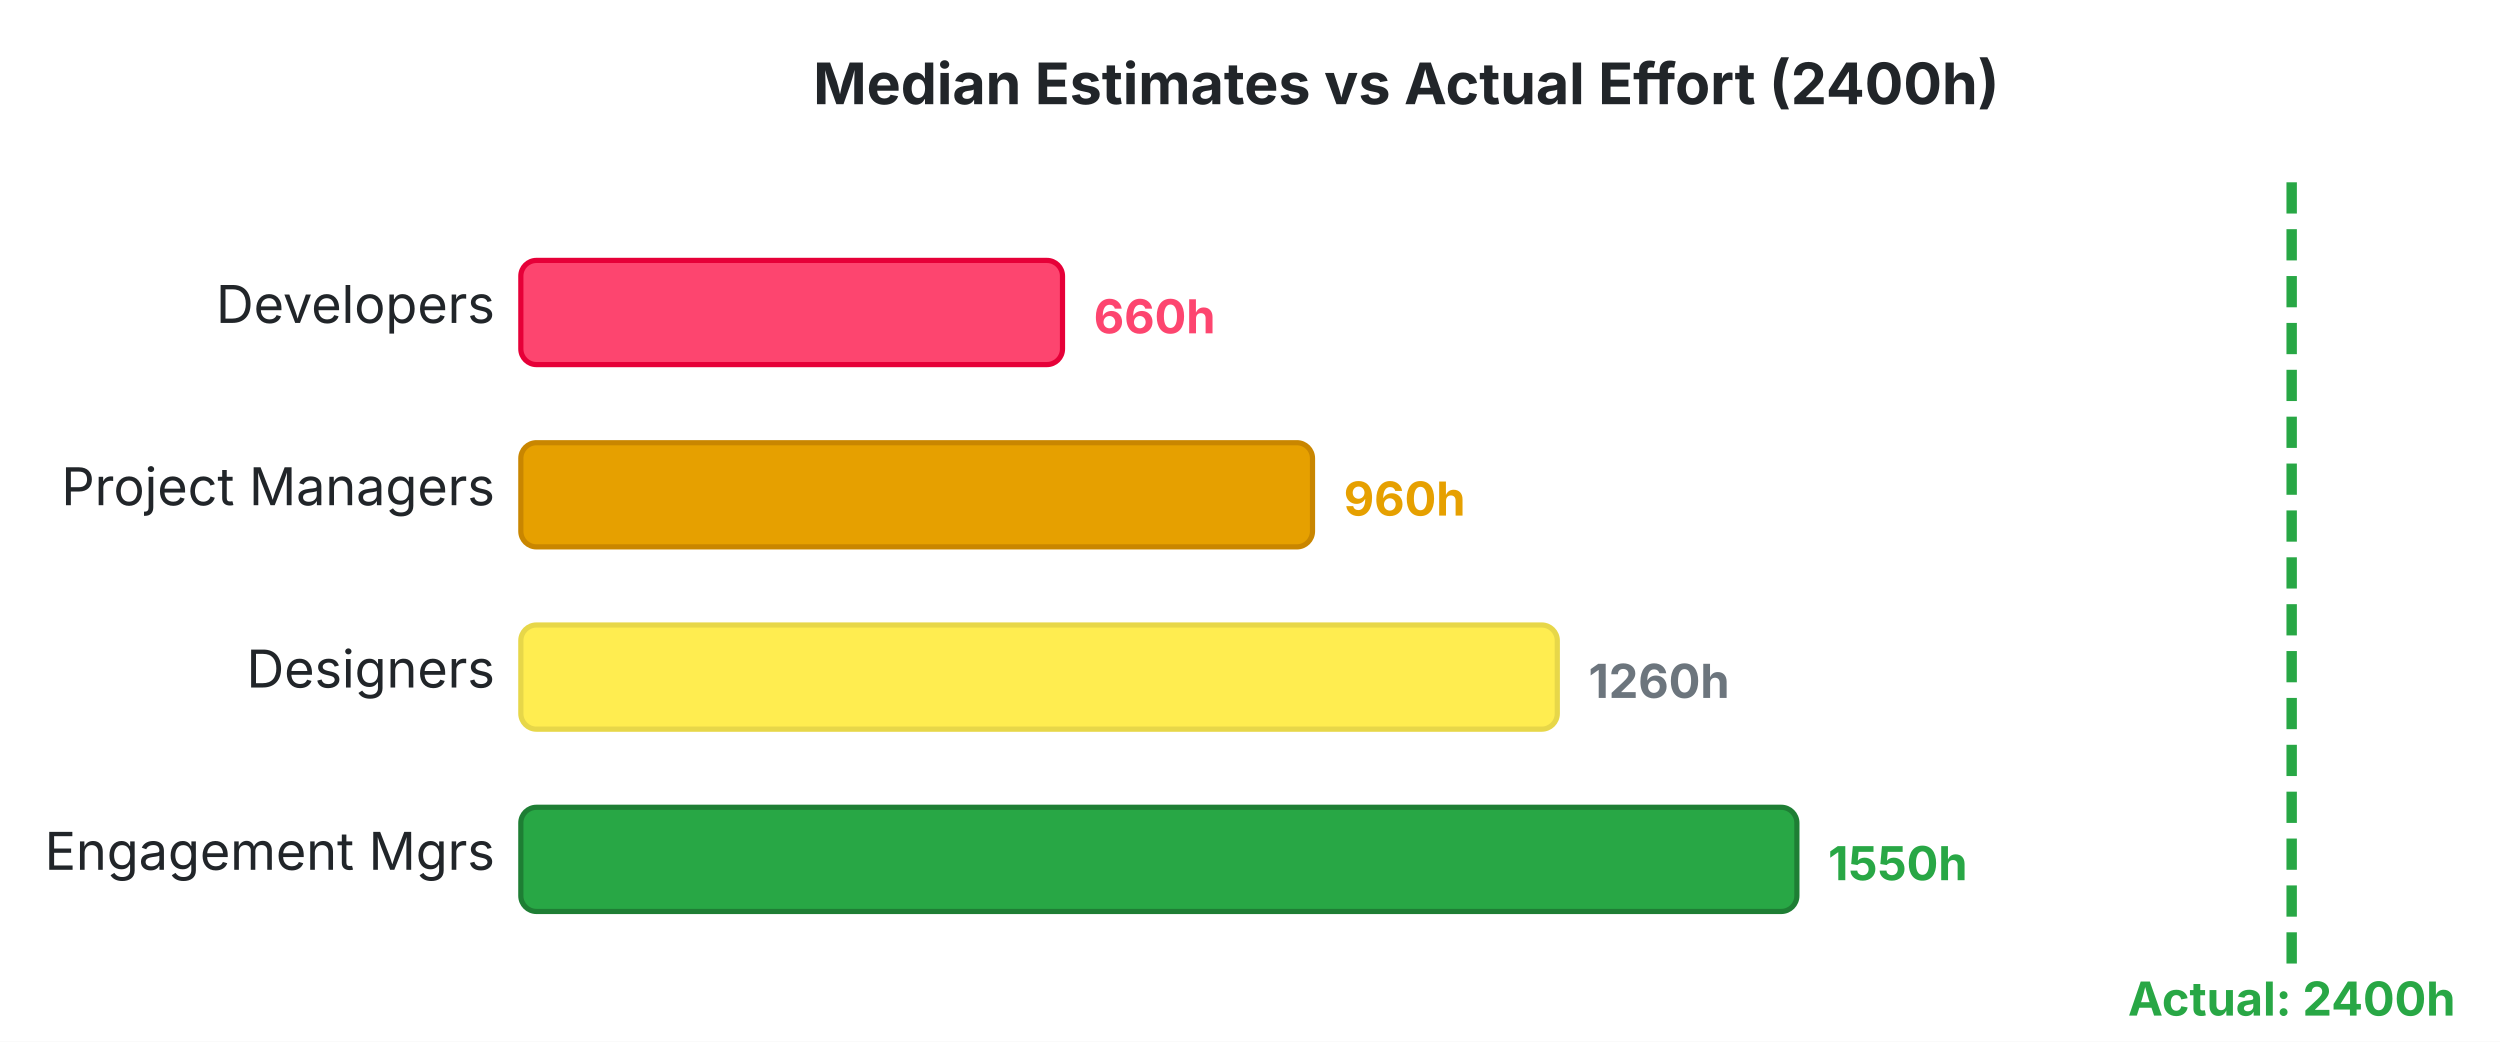
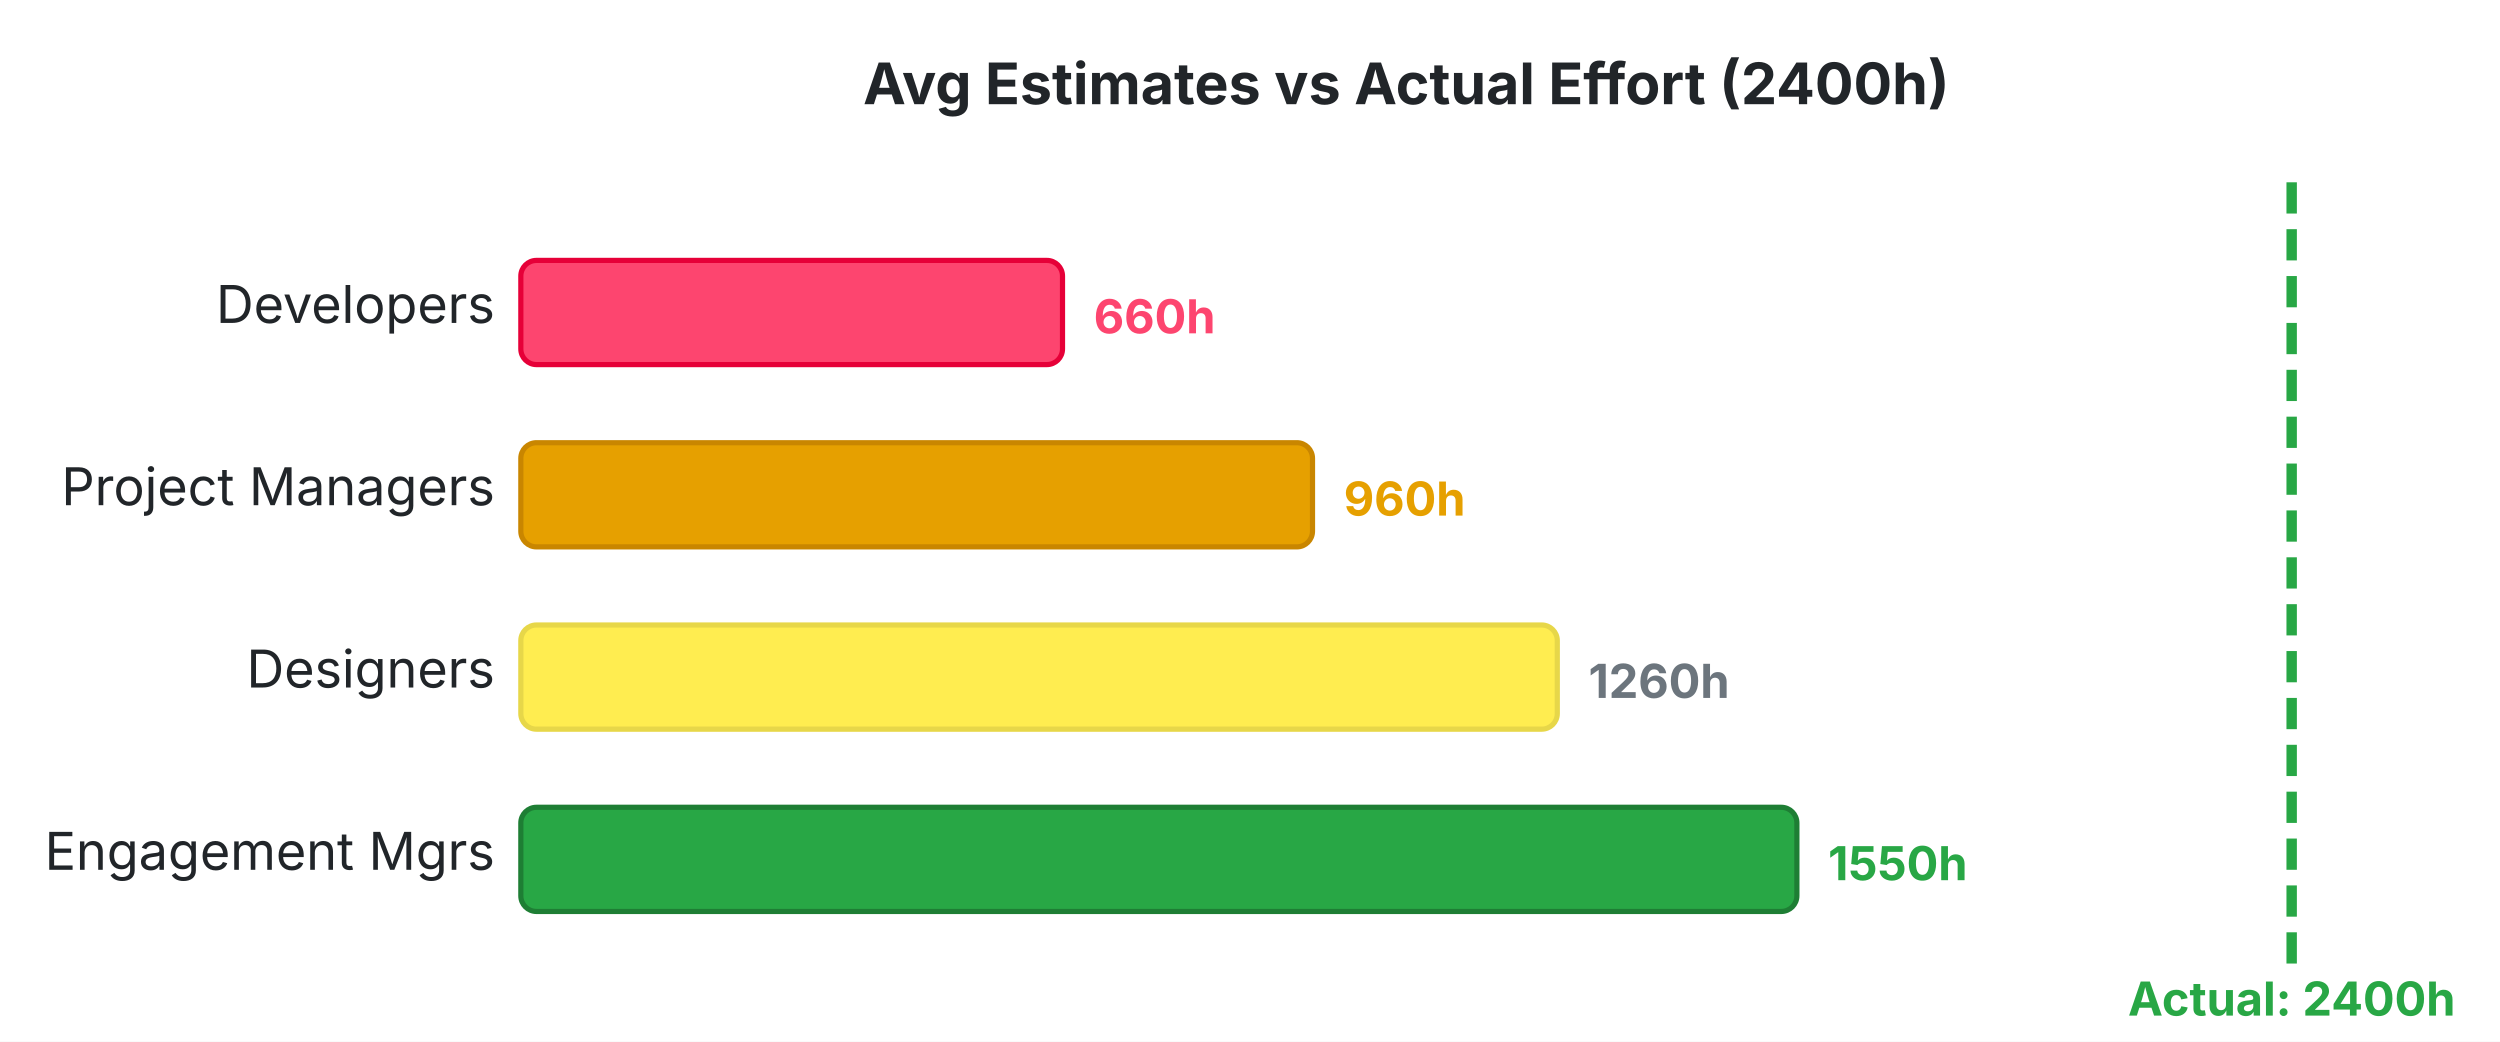
<svg xmlns="http://www.w3.org/2000/svg" viewBox="0 0 480 200" font-family="system-ui, -apple-system, sans-serif">
  <rect width="480" height="200" fill="#fff" />
-   <text x="270" y="20" text-anchor="middle" font-size="11" fill="#212529" font-weight="bold">Median Estimates vs Actual Effort (2400h)</text>
+   <text x="270" y="20" text-anchor="middle" font-size="11" fill="#212529" font-weight="bold">Avg Estimates vs Actual Effort (2400h)</text>
  <line x1="440" y1="35" x2="440" y2="185" stroke="#28a745" stroke-width="2" stroke-dasharray="6,3" />
  <text x="440" y="195" text-anchor="middle" font-size="9" fill="#28a745" font-weight="bold">Actual: 2400h</text>
  <text x="95" y="62" text-anchor="end" font-size="10" fill="#212529">Developers</text>
  <rect x="100" y="50" width="104" height="20" rx="3" fill="#fd456f" stroke="#e60038" stroke-width="1" />
  <text x="210" y="64" font-size="9" fill="#fd456f" font-weight="bold">660h</text>
  <text x="95" y="97" text-anchor="end" font-size="10" fill="#212529">Project Managers</text>
  <rect x="100" y="85" width="152" height="20" rx="3" fill="#e6a000" stroke="#c98600" stroke-width="1" />
  <text x="258" y="99" font-size="9" fill="#e6a000" font-weight="bold">960h</text>
  <text x="95" y="132" text-anchor="end" font-size="10" fill="#212529">Designers</text>
  <rect x="100" y="120" width="199" height="20" rx="3" fill="#ffed50" stroke="#e7d749" stroke-width="1" />
  <text x="305" y="134" font-size="9" fill="#6c757d" font-weight="bold">1260h</text>
  <text x="95" y="167" text-anchor="end" font-size="10" fill="#212529">Engagement Mgrs</text>
  <rect x="100" y="155" width="245" height="20" rx="3" fill="#28a745" stroke="#1e7e34" stroke-width="1" />
  <text x="351" y="169" font-size="9" fill="#28a745" font-weight="bold">1550h</text>
</svg>
